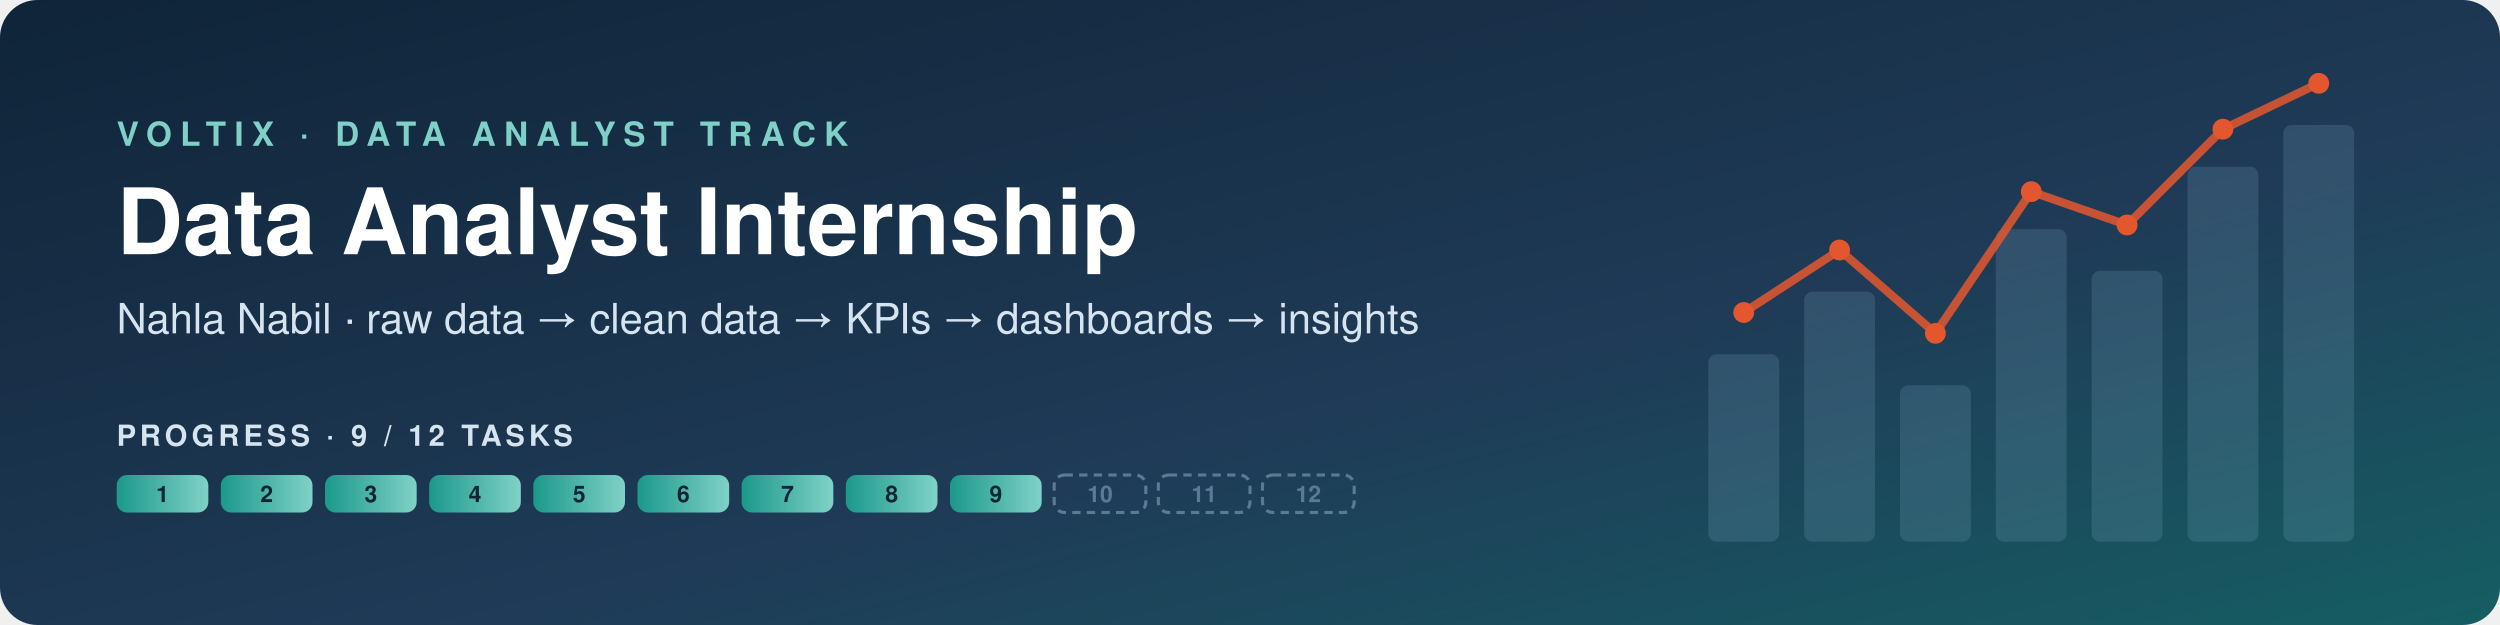
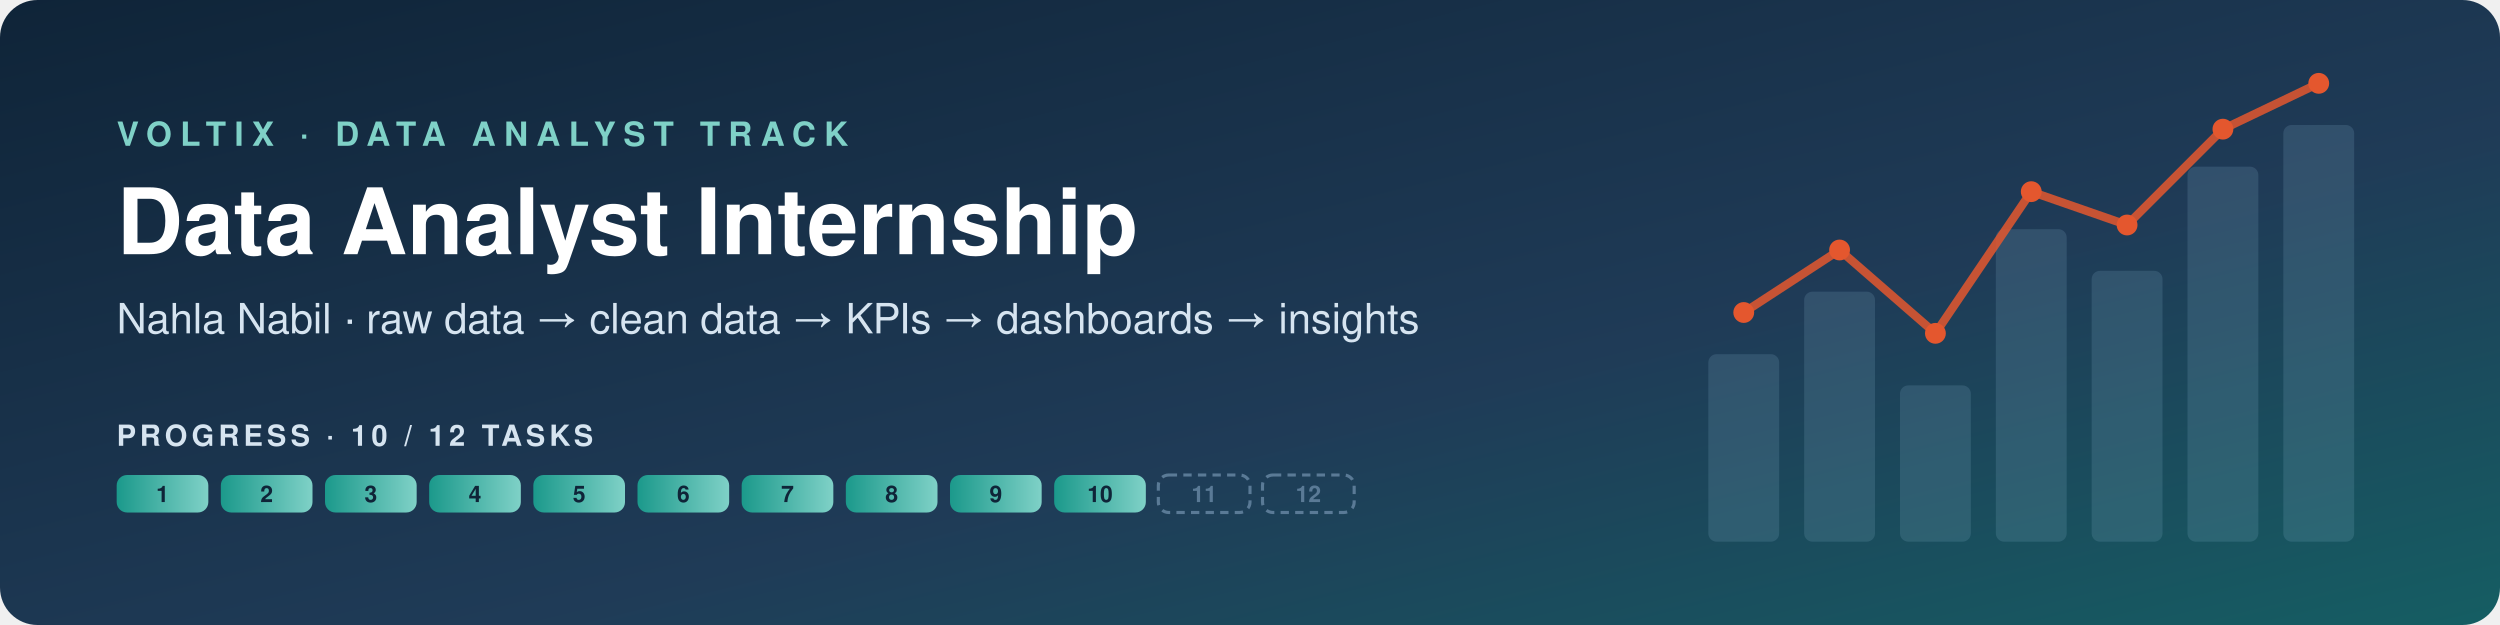
- <svg xmlns="http://www.w3.org/2000/svg" width="1200" height="300" viewBox="0 0 1200 300" role="img" aria-label="Data Analyst Internship at VOLTIX - Nahla Nabil - 9 of 12 tasks complete">
+ <svg xmlns="http://www.w3.org/2000/svg" width="1200" height="300" viewBox="0 0 1200 300" role="img" aria-label="Data Analyst Internship at VOLTIX - Nahla Nabil - 10 of 12 tasks complete">
  <defs>
    <linearGradient id="bg" x1="0" y1="0" x2="1" y2="1">
      <stop offset="0" stop-color="#0F2438" />
      <stop offset="0.6" stop-color="#1F3B57" />
      <stop offset="1" stop-color="#155E63" />
    </linearGradient>
    <linearGradient id="bar" x1="0" y1="0" x2="1" y2="0">
      <stop offset="0" stop-color="#1B998B" />
      <stop offset="1" stop-color="#7FD1C7" />
    </linearGradient>
  </defs>
  <rect width="1200" height="300" rx="18" fill="url(#bg)" />
  <g opacity="0.16" fill="#9BC4E2">
    <rect x="820" y="170" width="34" height="90" rx="4" />
    <rect x="866" y="140" width="34" height="120" rx="4" />
    <rect x="912" y="185" width="34" height="75" rx="4" />
    <rect x="958" y="110" width="34" height="150" rx="4" />
    <rect x="1004" y="130" width="34" height="130" rx="4" />
    <rect x="1050" y="80" width="34" height="180" rx="4" />
    <rect x="1096" y="60" width="34" height="200" rx="4" />
  </g>
  <polyline points="837,150 883,120 929,160 975,92 1021,108 1067,62 1113,40" fill="none" stroke="#E4572E" stroke-width="4" stroke-linecap="round" stroke-linejoin="round" opacity="0.85" />
  <g fill="#E4572E">
    <circle cx="837" cy="150" r="5" />
    <circle cx="883" cy="120" r="5" />
    <circle cx="929" cy="160" r="5" />
    <circle cx="975" cy="92" r="5" />
    <circle cx="1021" cy="108" r="5" />
    <circle cx="1067" cy="62" r="5" />
    <circle cx="1113" cy="40" r="5" />
  </g>
  <g font-family="Segoe UI, Helvetica, Arial, sans-serif">
    <text x="56" y="70" fill="#7FD1C7" font-size="16" font-weight="700" letter-spacing="4">VOLTIX · DATA ANALYST TRACK</text>
    <text x="56" y="122" fill="#FFFFFF" font-size="44" font-weight="800">Data Analyst Internship</text>
    <text x="56" y="160" fill="#D6E4F0" font-size="20">Nahla Nabil · raw data → clean data → KPIs → dashboards → insights</text>
-     <text x="56" y="214" fill="#D6E4F0" font-size="14" font-weight="700" letter-spacing="2">PROGRESS · 9 / 12 TASKS</text>
+     <text x="56" y="214" fill="#D6E4F0" font-size="14" font-weight="700" letter-spacing="2">PROGRESS · 10 / 12 TASKS</text>
    <rect x="56" y="228" width="44" height="18" rx="5" fill="url(#bar)" />
    <text x="78" y="241" fill="#0F2438" font-size="11" font-weight="700" text-anchor="middle">1</text>
    <rect x="106" y="228" width="44" height="18" rx="5" fill="url(#bar)" />
    <text x="128" y="241" fill="#0F2438" font-size="11" font-weight="700" text-anchor="middle">2</text>
    <rect x="156" y="228" width="44" height="18" rx="5" fill="url(#bar)" />
    <text x="178" y="241" fill="#0F2438" font-size="11" font-weight="700" text-anchor="middle">3</text>
    <rect x="206" y="228" width="44" height="18" rx="5" fill="url(#bar)" />
    <text x="228" y="241" fill="#0F2438" font-size="11" font-weight="700" text-anchor="middle">4</text>
    <rect x="256" y="228" width="44" height="18" rx="5" fill="url(#bar)" />
    <text x="278" y="241" fill="#0F2438" font-size="11" font-weight="700" text-anchor="middle">5</text>
    <rect x="306" y="228" width="44" height="18" rx="5" fill="url(#bar)" />
    <text x="328" y="241" fill="#0F2438" font-size="11" font-weight="700" text-anchor="middle">6</text>
    <rect x="356" y="228" width="44" height="18" rx="5" fill="url(#bar)" />
    <text x="378" y="241" fill="#0F2438" font-size="11" font-weight="700" text-anchor="middle">7</text>
    <rect x="406" y="228" width="44" height="18" rx="5" fill="url(#bar)" />
    <text x="428" y="241" fill="#0F2438" font-size="11" font-weight="700" text-anchor="middle">8</text>
    <rect x="456" y="228" width="44" height="18" rx="5" fill="url(#bar)" />
    <text x="478" y="241" fill="#0F2438" font-size="11" font-weight="700" text-anchor="middle">9</text>
-     <rect x="506" y="228" width="44" height="18" rx="5" fill="none" stroke="#5A7A96" stroke-width="1.5" stroke-dasharray="4 3" />
-     <text x="528" y="241" fill="#5A7A96" font-size="11" font-weight="700" text-anchor="middle">10</text>
+     <rect x="506" y="228" width="44" height="18" rx="5" fill="url(#bar)" />
+     <text x="528" y="241" fill="#0F2438" font-size="11" font-weight="700" text-anchor="middle">10</text>
    <rect x="556" y="228" width="44" height="18" rx="5" fill="none" stroke="#5A7A96" stroke-width="1.5" stroke-dasharray="4 3" />
    <text x="578" y="241" fill="#5A7A96" font-size="11" font-weight="700" text-anchor="middle">11</text>
    <rect x="606" y="228" width="44" height="18" rx="5" fill="none" stroke="#5A7A96" stroke-width="1.5" stroke-dasharray="4 3" />
    <text x="628" y="241" fill="#5A7A96" font-size="11" font-weight="700" text-anchor="middle">12</text>
  </g>
</svg>
